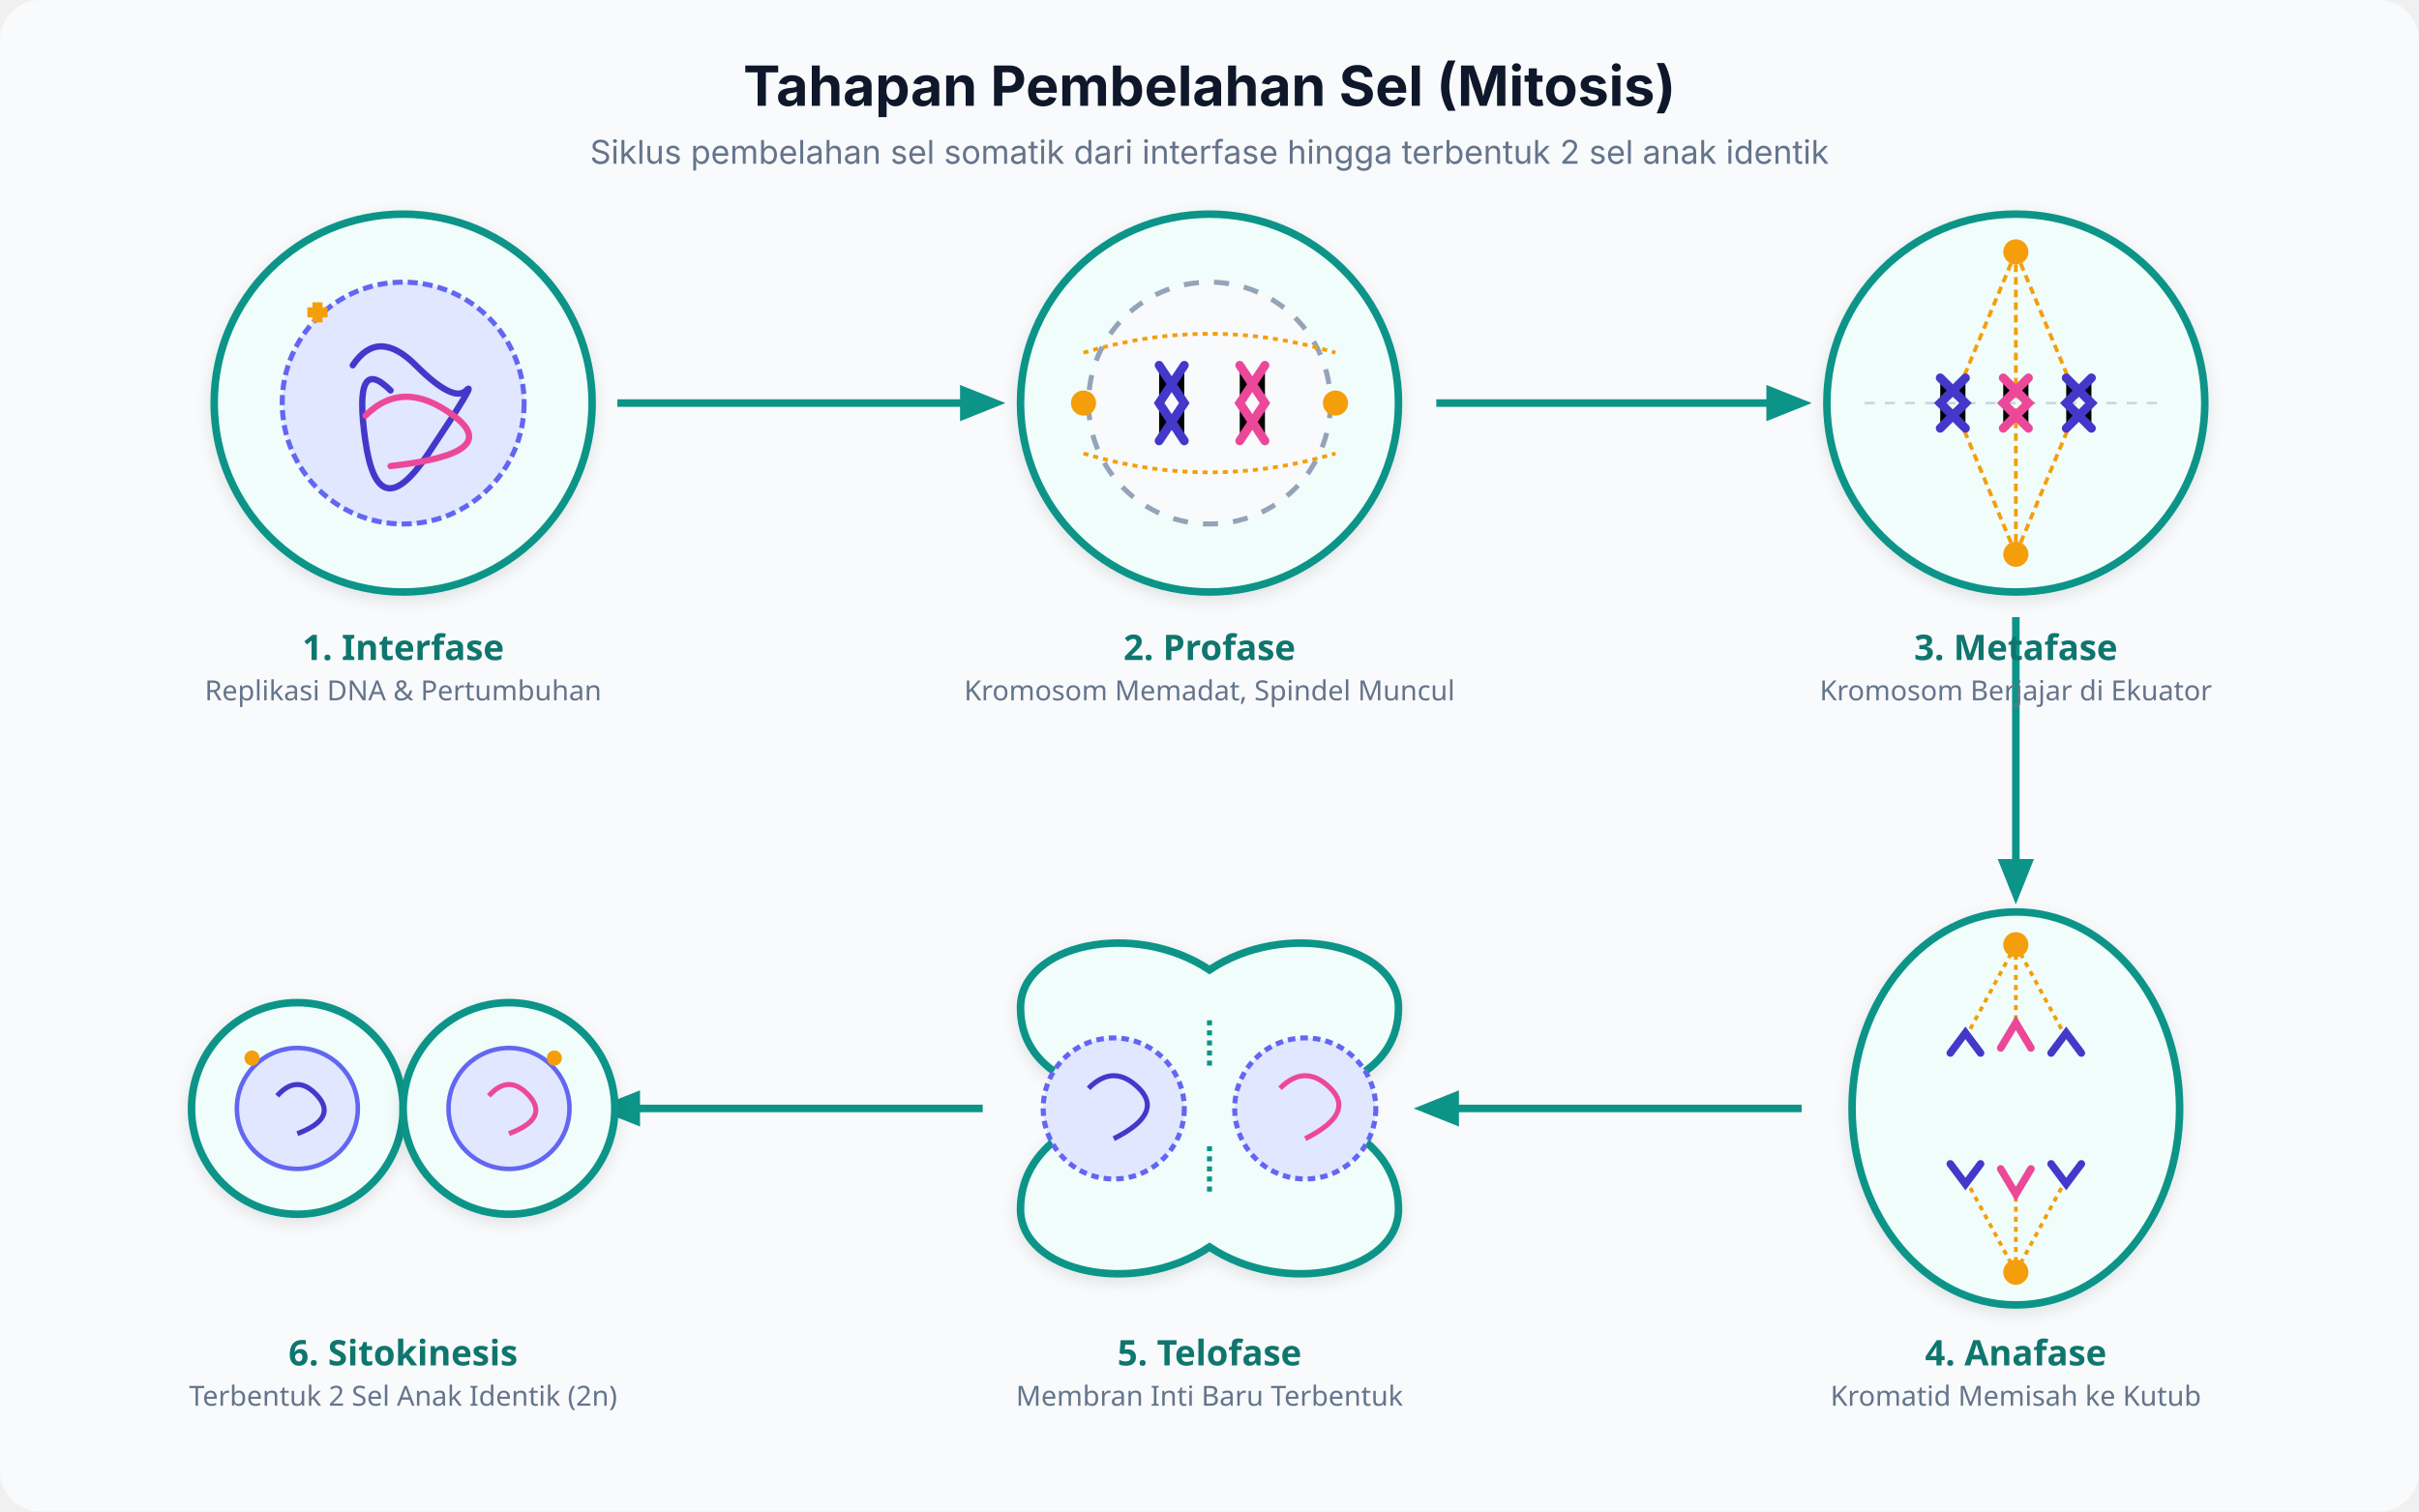
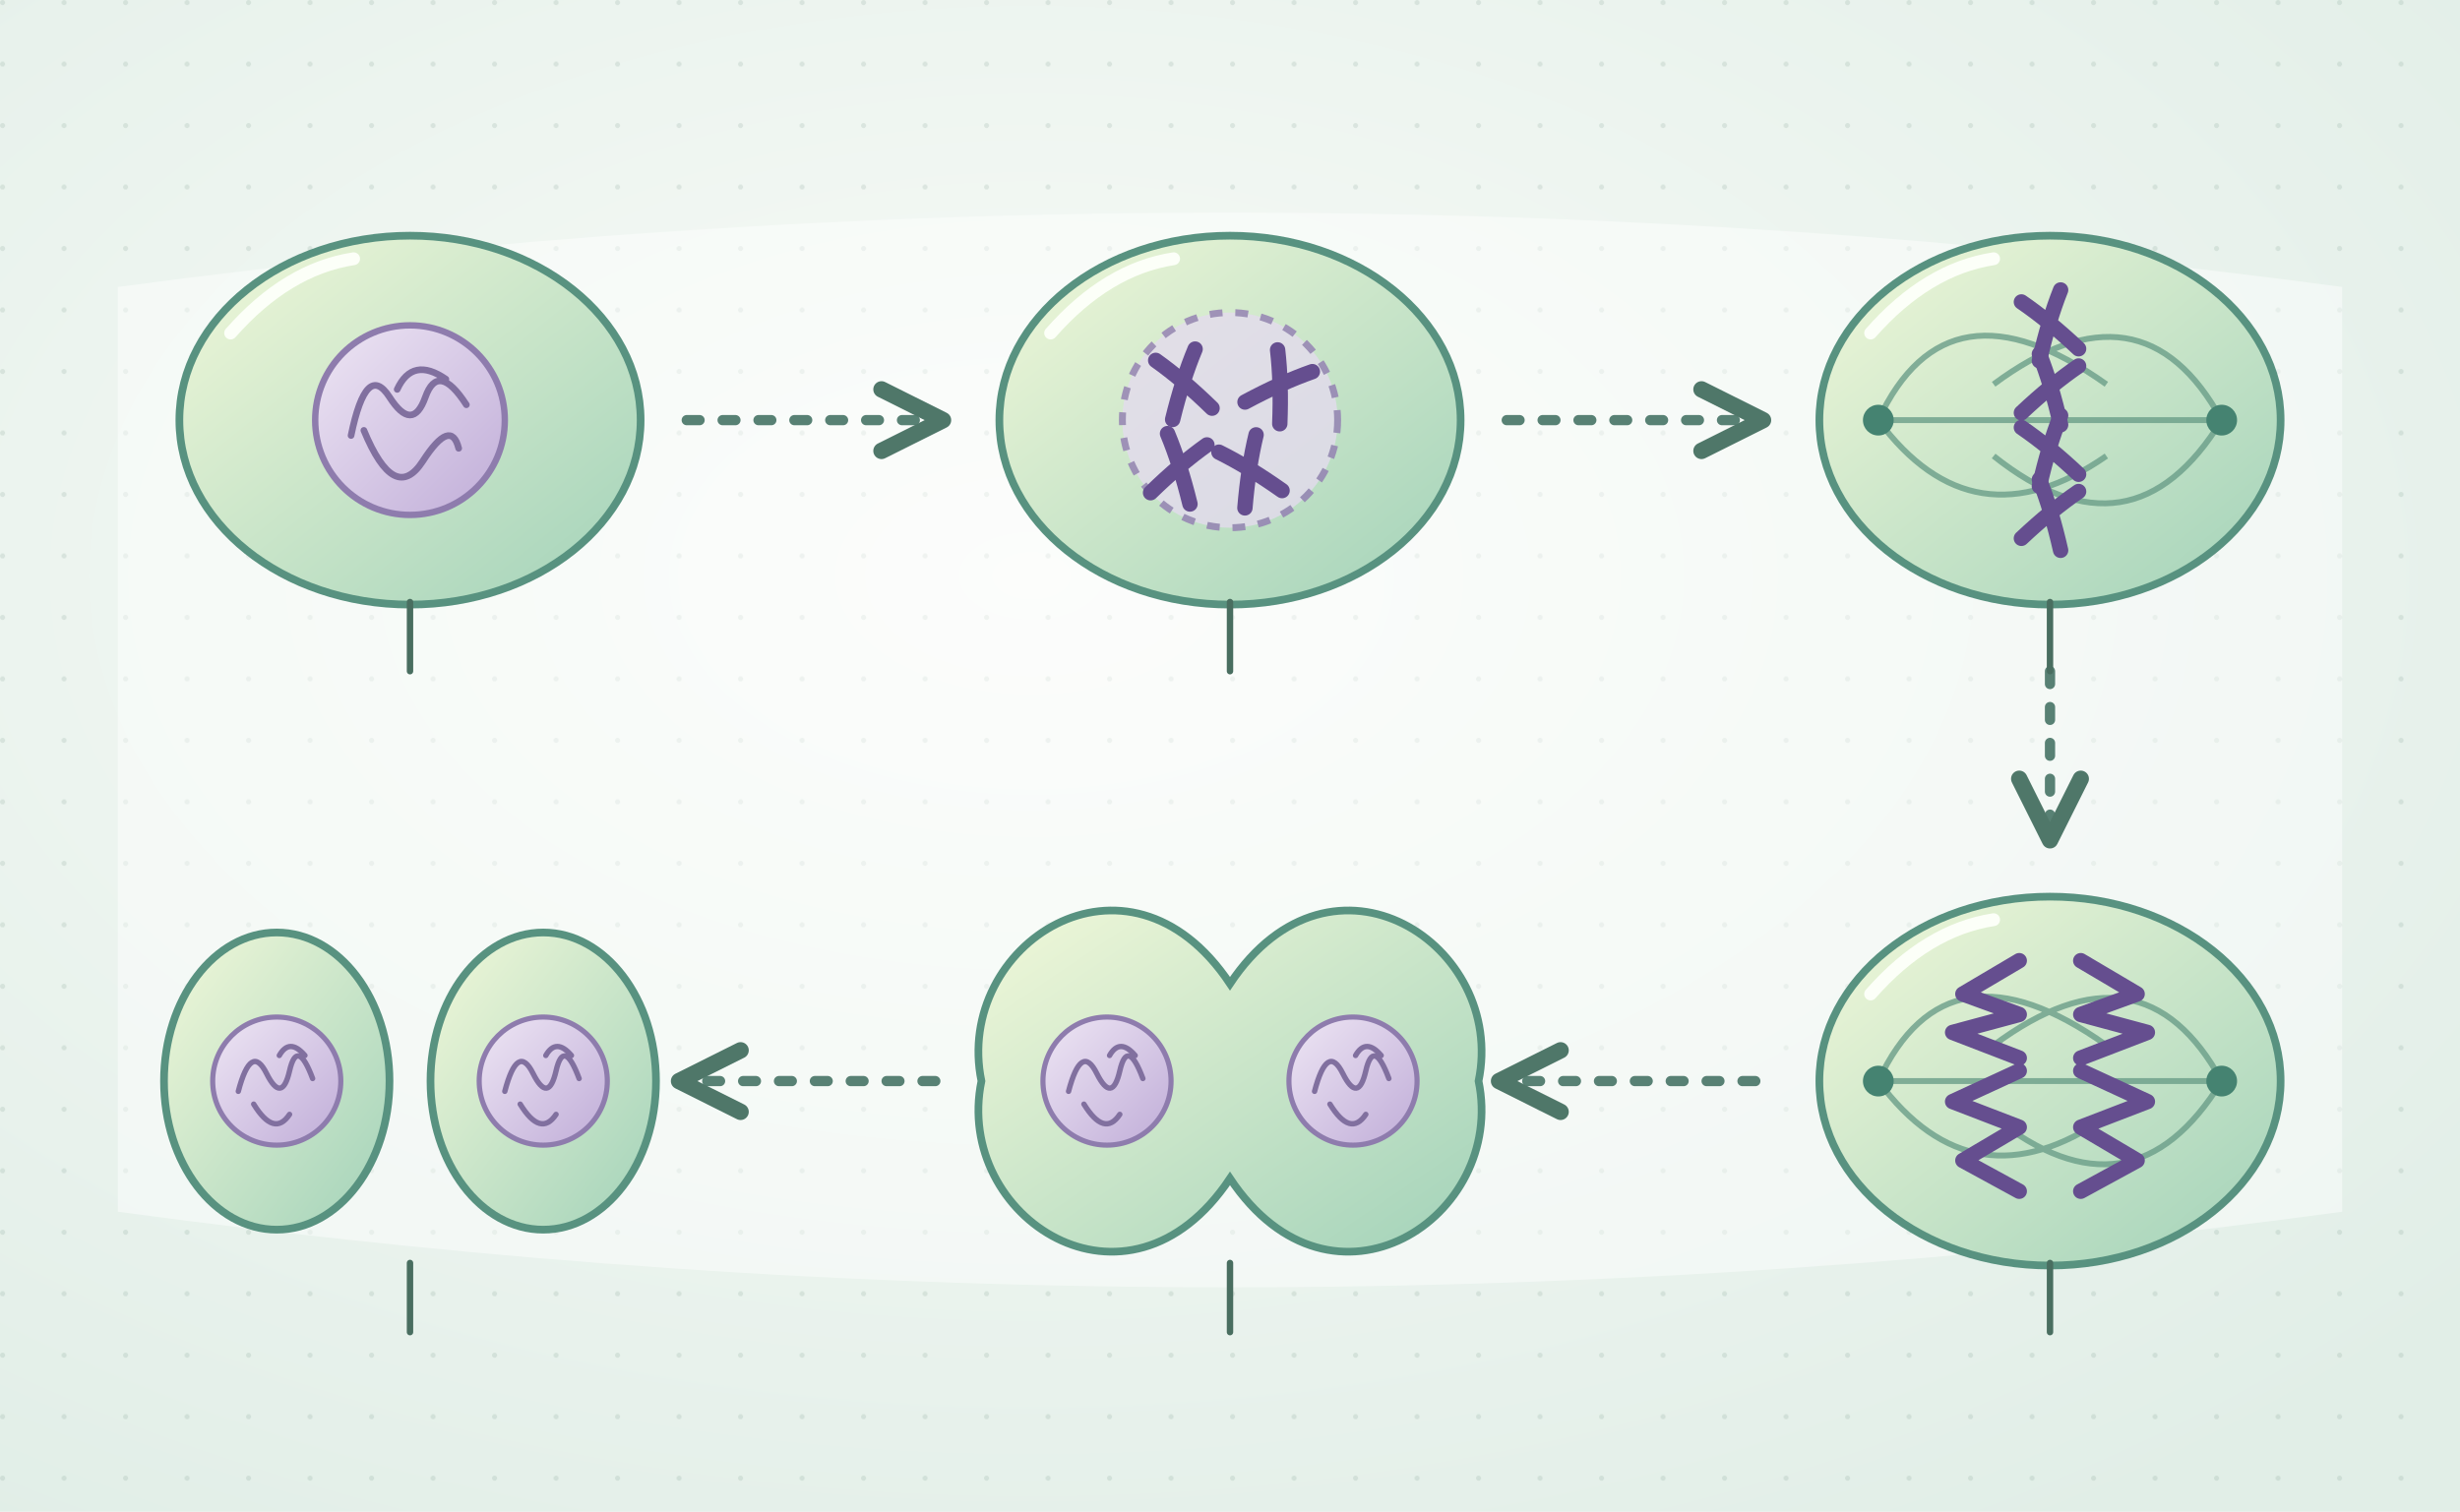
- <svg xmlns="http://www.w3.org/2000/svg" viewBox="0 0 960 600" width="100%" height="100%">
+ <svg xmlns="http://www.w3.org/2000/svg" width="960" height="590" viewBox="0 0 960 590">
  <defs>
-     <marker id="arrow" viewBox="0 0 10 10" refX="5" refY="5" markerWidth="6" markerHeight="6" orient="auto-start-reverse">
-       <path d="M 0 1 L 10 5 L 0 9 z" fill="#0d9488" />
+     <radialGradient id="paper" cx="42%" cy="38%" r="76%">
+       <stop stop-color="#f9fbf8" />
+       <stop offset="1" stop-color="#e1eee7" />
+     </radialGradient>
+     <pattern id="grid" width="24" height="24" patternUnits="userSpaceOnUse">
+       <circle cx="1" cy="1" r="1" fill="#4c7765" opacity=".13" />
+     </pattern>
+     <linearGradient id="cell" x1="0" x2="1" y1="0" y2="1" gradientUnits="objectBoundingBox">
+       <stop stop-color="#f1f8d9" />
+       <stop offset="1" stop-color="#a2d2b9" />
+     </linearGradient>
+     <linearGradient id="nucleus" x1="0" x2="1" y1="0" y2="1" gradientUnits="objectBoundingBox">
+       <stop stop-color="#eee6f4" />
+       <stop offset="1" stop-color="#c0add8" />
+     </linearGradient>
+     <marker id="arrow" markerWidth="8" markerHeight="8" refX="6" refY="4" orient="auto" viewBox="0 0 8 8">
+       <path d="M1 1 7 4 1 7" fill="none" stroke="#4f7769" stroke-width="1.6" stroke-linecap="round" stroke-linejoin="round" />
    </marker>
-     <filter id="shadow" x="-10%" y="-10%" width="120%" height="120%">
-       <feDropShadow dx="0" dy="2" stdDeviation="3" flood-opacity="0.1" />
-     </filter>
+     <g id="chromatin">
+       <circle r="25" fill="url(#nucleus)" stroke="#8e7cad" stroke-width="2" />
+       <path d="M-15 4q5-19 11-7t9-1t9 3m-23 10q8 13 14 4m-4-23q4-7 10 0" fill="none" stroke="#81709f" stroke-width="2.1" stroke-linecap="round" />
+     </g>
  </defs>
-   <rect width="100%" height="100%" fill="#f8fafc" rx="16" />
-   <text x="480" y="42" font-family="system-ui, -apple-system, sans-serif" font-size="22" font-weight="bold" fill="#0f172a" text-anchor="middle">Tahapan Pembelahan Sel (Mitosis)</text>
-   <text x="480" y="65" font-family="system-ui, -apple-system, sans-serif" font-size="13" fill="#64748b" text-anchor="middle">Siklus pembelahan sel somatik dari interfase hingga terbentuk 2 sel anak identik</text>
-   <g stroke="#0d9488" stroke-width="3" fill="none">
-     <path d="M 245 160 L 390 160" marker-end="url(#arrow)" />
-     <path d="M 570 160 L 710 160" marker-end="url(#arrow)" />
-     <path d="M 800 245 C 800 300, 800 300, 800 350" marker-end="url(#arrow)" />
-     <path d="M 715 440 L 570 440" marker-end="url(#arrow)" />
-     <path d="M 390 440 L 245 440" marker-end="url(#arrow)" />
+   <path fill="url(#paper)" d="M0 0h960v590H0Z" />
+   <path fill="url(#grid)" d="M0 0h960v590H0Z" />
+   <path d="M46 112Q480 54 914 112v361Q480 532 46 473Z" fill="#fff" opacity=".45" />
+   <g fill="none" stroke="#588174" stroke-width="4" stroke-linecap="round" stroke-dasharray="5 9">
+     <path d="M268 164h96" marker-end="url(#arrow)" />
+     <path d="M588 164h96" marker-end="url(#arrow)" />
+     <path d="M800 262v62" marker-end="url(#arrow)" />
+     <path d="M685 422h-96" marker-end="url(#arrow)" />
+     <path d="M365 422h-96" marker-end="url(#arrow)" />
  </g>
-   <g transform="translate(160, 160)">
-     <circle cx="0" cy="0" r="75" fill="#f0fdfa" stroke="#0d9488" stroke-width="3" filter="url(#shadow)" />
-     <circle cx="0" cy="0" r="48" fill="#e0e7ff" stroke="#6366f1" stroke-width="2" stroke-dasharray="4 2" />
-     <path d="M -20 -15 Q -10 -30 5 -15 T 25 -5 T 10 20 T -15 15 T -5 -5" fill="none" stroke="#4338ca" stroke-width="2.5" stroke-linecap="round" />
-     <path d="M -15 5 Q 0 -10 20 5 T -5 25" fill="none" stroke="#ec4899" stroke-width="2.5" stroke-linecap="round" />
-     <rect x="-38" y="-38" width="8" height="4" fill="#f59e0b" />
-     <rect x="-36" y="-40" width="4" height="8" fill="#f59e0b" />
-     <text x="0" y="102" font-family="system-ui, sans-serif" font-size="14" font-weight="bold" fill="#0f766e" text-anchor="middle">1. Interfase</text>
-     <text x="0" y="118" font-family="system-ui, sans-serif" font-size="11" fill="#64748b" text-anchor="middle">Replikasi DNA &amp; Pertumbuhan</text>
+   <g transform="translate(160 164)">
+     <ellipse rx="90" ry="72" fill="url(#cell)" stroke="#589280" stroke-width="3" />
+     <path d="M-70-34q22-25 48-29" stroke="#fcfff8" stroke-width="5" fill="none" stroke-linecap="round" />
+     <circle r="37" fill="url(#nucleus)" stroke="#8e7cad" stroke-width="2.5" />
+     <path d="M-23 6q6-29 15-15t14 0t16 3m-40 10q12 29 23 12t14-5m-24-23q6-13 19-4" fill="none" stroke="#81709f" stroke-width="2.6" stroke-linecap="round" />
+     <path d="M0 71v27" fill="none" stroke="#496e60" stroke-width="2.5" stroke-linecap="round" stroke-linejoin="round" />
  </g>
-   <g transform="translate(480, 160)">
-     <circle cx="0" cy="0" r="75" fill="#f0fdfa" stroke="#0d9488" stroke-width="3" filter="url(#shadow)" />
-     <circle cx="0" cy="0" r="48" fill="#f8fafc" stroke="#94a3b8" stroke-width="2" stroke-dasharray="6 6" />
-     <path d="M -50 -20 Q 0 -35 50 -20" stroke="#f59e0b" stroke-width="1.5" stroke-dasharray="2 2" fill="none" />
-     <path d="M -50 20 Q 0 35 50 20" stroke="#f59e0b" stroke-width="1.5" stroke-dasharray="2 2" fill="none" />
-     <circle cx="-50" cy="0" r="5" fill="#f59e0b" />
-     <circle cx="50" cy="0" r="5" fill="#f59e0b" />
-     <path d="M -20 -15 L -10 0 L -20 15 M -10 -15 L -20 0 L -10 15" stroke="#4338ca" stroke-width="3.5" stroke-linecap="round" />
-     <path d="M 12 -15 L 22 0 L 12 15 M 22 -15 L 12 0 L 22 15" stroke="#ec4899" stroke-width="3.5" stroke-linecap="round" />
-     <text x="0" y="102" font-family="system-ui, sans-serif" font-size="14" font-weight="bold" fill="#0f766e" text-anchor="middle">2. Profase</text>
-     <text x="0" y="118" font-family="system-ui, sans-serif" font-size="11" fill="#64748b" text-anchor="middle">Kromosom Memadat, Spindel Muncul</text>
+   <g transform="translate(480 164)">
+     <ellipse rx="90" ry="72" fill="url(#cell)" stroke="#589280" stroke-width="3" />
+     <path d="M-70-34q22-25 48-29" stroke="#fcfff8" stroke-width="5" fill="none" stroke-linecap="round" />
+     <circle r="42" fill="#e3dbee" opacity=".8" stroke="#917cb1" stroke-dasharray="5 5" stroke-width="2.7" />
+     <g transform="translate(-18 -14) rotate(-16)" fill="none" stroke="#654e8f" stroke-width="6" stroke-linecap="round">
+       <path d="M-8-12Q0-2 8 12M8-12Q0-2-8 12" />
+     </g>
+     <g transform="translate(19 -13) rotate(32)" fill="none" stroke="#654e8f" stroke-width="6" stroke-linecap="round">
+       <path d="M-8-12Q0-2 8 12M8-12Q0-2-8 12" />
+     </g>
+     <g transform="translate(8 20) rotate(-25)" fill="none" stroke="#654e8f" stroke-width="6" stroke-linecap="round">
+       <path d="M-8-12Q0-2 8 12M8-12Q0-2-8 12" />
+     </g>
+     <g transform="translate(-20 19) rotate(16)" fill="none" stroke="#654e8f" stroke-width="6" stroke-linecap="round">
+       <path d="M-8-12Q0-2 8 12M8-12Q0-2-8 12" />
+     </g>
+     <path d="M0 71v27" fill="none" stroke="#496e60" stroke-width="2.5" stroke-linecap="round" stroke-linejoin="round" />
  </g>
-   <g transform="translate(800, 160)">
-     <circle cx="0" cy="0" r="75" fill="#f0fdfa" stroke="#0d9488" stroke-width="3" filter="url(#shadow)" />
-     <circle cx="0" cy="-60" r="5" fill="#f59e0b" />
-     <circle cx="0" cy="60" r="5" fill="#f59e0b" />
-     <line x1="0" y1="-60" x2="-25" y2="0" stroke="#f59e0b" stroke-width="1.5" stroke-dasharray="3 2" />
-     <line x1="0" y1="-60" x2="0" y2="0" stroke="#f59e0b" stroke-width="1.5" stroke-dasharray="3 2" />
-     <line x1="0" y1="-60" x2="25" y2="0" stroke="#f59e0b" stroke-width="1.5" stroke-dasharray="3 2" />
-     <line x1="0" y1="60" x2="-25" y2="0" stroke="#f59e0b" stroke-width="1.5" stroke-dasharray="3 2" />
-     <line x1="0" y1="60" x2="0" y2="0" stroke="#f59e0b" stroke-width="1.5" stroke-dasharray="3 2" />
-     <line x1="0" y1="60" x2="25" y2="0" stroke="#f59e0b" stroke-width="1.5" stroke-dasharray="3 2" />
-     <line x1="-60" y1="0" x2="60" y2="0" stroke="#cbd5e1" stroke-width="1" stroke-dasharray="4 4" />
-     <path d="M -30 -10 L -20 0 L -30 10 M -20 -10 L -30 0 L -20 10" stroke="#4338ca" stroke-width="3.5" stroke-linecap="round" />
-     <path d="M -5 -10 L 5 0 L -5 10 M 5 -10 L -5 0 L 5 10" stroke="#ec4899" stroke-width="3.5" stroke-linecap="round" />
-     <path d="M 20 -10 L 30 0 L 20 10 M 30 -10 L 20 0 L 30 10" stroke="#4338ca" stroke-width="3.5" stroke-linecap="round" />
-     <text x="0" y="102" font-family="system-ui, sans-serif" font-size="14" font-weight="bold" fill="#0f766e" text-anchor="middle">3. Metafase</text>
-     <text x="0" y="118" font-family="system-ui, sans-serif" font-size="11" fill="#64748b" text-anchor="middle">Kromosom Berjajar di Ekuator</text>
+   <g transform="translate(800 164)">
+     <ellipse rx="90" ry="72" fill="url(#cell)" stroke="#589280" stroke-width="3" />
+     <path d="M-70-34q22-25 48-29" stroke="#fcfff8" stroke-width="5" fill="none" stroke-linecap="round" />
+     <g fill="none" stroke="#6a9e88" stroke-opacity=".8" stroke-width="2.3">
+       <path d="M-67 0Q-40-58 22-14M-67 0Q-30 50 22 14M67 0Q36-57-22-14M67 0Q32 57-22 14M-67 0h134" />
+     </g>
+     <circle cx="-67" r="6" fill="#458371" />
+     <circle cx="67" r="6" fill="#458371" />
+     <g transform="translate(0 -37) rotate(-17)" fill="none" stroke="#654e8f" stroke-width="6" stroke-linecap="round">
+       <path d="M-8-12Q0-2 8 12M8-12Q0-2-8 12" />
+     </g>
+     <g transform="translate(0 -12) rotate(17)" fill="none" stroke="#654e8f" stroke-width="6" stroke-linecap="round">
+       <path d="M-8-12Q0-2 8 12M8-12Q0-2-8 12" />
+     </g>
+     <g transform="translate(0 12) rotate(-17)" fill="none" stroke="#654e8f" stroke-width="6" stroke-linecap="round">
+       <path d="M-8-12Q0-2 8 12M8-12Q0-2-8 12" />
+     </g>
+     <g transform="translate(0 37) rotate(17)" fill="none" stroke="#654e8f" stroke-width="6" stroke-linecap="round">
+       <path d="M-8-12Q0-2 8 12M8-12Q0-2-8 12" />
+     </g>
+     <path d="M0 71v27" fill="none" stroke="#496e60" stroke-width="2.5" stroke-linecap="round" stroke-linejoin="round" />
  </g>
-   <g transform="translate(800, 440)">
-     <ellipse cx="0" cy="0" rx="65" ry="78" fill="#f0fdfa" stroke="#0d9488" stroke-width="3" filter="url(#shadow)" />
-     <circle cx="0" cy="-65" r="5" fill="#f59e0b" />
-     <circle cx="0" cy="65" r="5" fill="#f59e0b" />
-     <line x1="0" y1="-65" x2="-20" y2="-28" stroke="#f59e0b" stroke-width="1.5" stroke-dasharray="2 2" />
-     <line x1="0" y1="-65" x2="0" y2="-32" stroke="#f59e0b" stroke-width="1.5" stroke-dasharray="2 2" />
-     <line x1="0" y1="-65" x2="20" y2="-28" stroke="#f59e0b" stroke-width="1.5" stroke-dasharray="2 2" />
-     <line x1="0" y1="65" x2="-20" y2="28" stroke="#f59e0b" stroke-width="1.5" stroke-dasharray="2 2" />
-     <line x1="0" y1="65" x2="0" y2="32" stroke="#f59e0b" stroke-width="1.5" stroke-dasharray="2 2" />
-     <line x1="0" y1="65" x2="20" y2="28" stroke="#f59e0b" stroke-width="1.5" stroke-dasharray="2 2" />
-     <path d="M -26 -22 L -20 -30 L -14 -22" stroke="#4338ca" stroke-width="3" stroke-linecap="round" fill="none" />
-     <path d="M -6 -24 L 0 -34 L 6 -24" stroke="#ec4899" stroke-width="3" stroke-linecap="round" fill="none" />
-     <path d="M 14 -22 L 20 -30 L 26 -22" stroke="#4338ca" stroke-width="3" stroke-linecap="round" fill="none" />
-     <path d="M -26 22 L -20 30 L -14 22" stroke="#4338ca" stroke-width="3" stroke-linecap="round" fill="none" />
-     <path d="M -6 24 L 0 34 L 6 24" stroke="#ec4899" stroke-width="3" stroke-linecap="round" fill="none" />
-     <path d="M 14 22 L 20 30 L 26 22" stroke="#4338ca" stroke-width="3" stroke-linecap="round" fill="none" />
-     <text x="0" y="102" font-family="system-ui, sans-serif" font-size="14" font-weight="bold" fill="#0f766e" text-anchor="middle">4. Anafase</text>
-     <text x="0" y="118" font-family="system-ui, sans-serif" font-size="11" fill="#64748b" text-anchor="middle">Kromatid Memisah ke Kutub</text>
+   <g transform="translate(800 422)">
+     <ellipse rx="90" ry="72" fill="url(#cell)" stroke="#589280" stroke-width="3" />
+     <path d="M-70-34q22-25 48-29" stroke="#fcfff8" stroke-width="5" fill="none" stroke-linecap="round" />
+     <g fill="none" stroke="#6a9e88" stroke-opacity=".8" stroke-width="2.3">
+       <path d="M-67 0Q-40-58 22-14M-67 0Q-30 50 22 14M67 0Q36-57-22-14M67 0Q32 57-22 14M-67 0h134" />
+     </g>
+     <circle cx="-67" r="6" fill="#458371" />
+     <circle cx="67" r="6" fill="#458371" />
+     <g fill="none" stroke="#654e8f" stroke-width="6" stroke-linecap="round" stroke-linejoin="round">
+       <path d="M-12-47l-22 13 22 8m0 0-26 7 26 10m0 5-26 12 26 10m0 0-22 13 22 12m24-90 22 13-22 8m0 0 26 7-26 10m0 5 26 12-26 10m0 0 22 13-22 12" />
+     </g>
+     <path d="M0 71v27" fill="none" stroke="#496e60" stroke-width="2.5" stroke-linecap="round" stroke-linejoin="round" />
  </g>
-   <g transform="translate(480, 440)">
-     <path d="M -75 -40 C -75 -65 -30 -75 0 -55 C 30 -75 75 -65 75 -40 C 75 -15 50 -5 20 -2 C 50 1 75 15 75 40 C 75 65 30 75 0 55 C -30 75 -75 65 -75 40 C -75 15 -50 1 -20 -2 C -50 -5 -75 -15 -75 -40 Z" fill="#f0fdfa" stroke="#0d9488" stroke-width="3" filter="url(#shadow)" />
-     <circle cx="-38" cy="0" r="28" fill="#e0e7ff" stroke="#6366f1" stroke-width="2" stroke-dasharray="3 2" />
-     <circle cx="38" cy="0" r="28" fill="#e0e7ff" stroke="#6366f1" stroke-width="2" stroke-dasharray="3 2" />
-     <path d="M -48 -8 Q -38 -18 -28 -8 T -38 12" stroke="#4338ca" stroke-width="2" fill="none" />
-     <path d="M 28 -8 Q 38 -18 48 -8 T 38 12" stroke="#ec4899" stroke-width="2" fill="none" />
-     <path d="M 0 -35 L 0 -15 M 0 15 L 0 35" stroke="#0d9488" stroke-width="2" stroke-dasharray="2 2" />
-     <text x="0" y="102" font-family="system-ui, sans-serif" font-size="14" font-weight="bold" fill="#0f766e" text-anchor="middle">5. Telofase</text>
-     <text x="0" y="118" font-family="system-ui, sans-serif" font-size="11" fill="#64748b" text-anchor="middle">Membran Inti Baru Terbentuk</text>
+   <g transform="translate(480 422)">
+     <path d="M0-38C-40-98-108-53-97 0c-11 53 57 98 97 38C40 98 108 53 97 0c11-53-57-98-97-38Z" fill="url(#cell)" stroke="#589280" stroke-width="3" />
+     <use href="#chromatin" x="-48" y="0" />
+     <use href="#chromatin" x="48" y="0" />
+     <path d="M0 71v27" fill="none" stroke="#496e60" stroke-width="2.5" stroke-linecap="round" stroke-linejoin="round" />
  </g>
-   <g transform="translate(160, 440)">
-     <circle cx="-42" cy="0" r="42" fill="#f0fdfa" stroke="#0d9488" stroke-width="3" filter="url(#shadow)" />
-     <circle cx="42" cy="0" r="42" fill="#f0fdfa" stroke="#0d9488" stroke-width="3" filter="url(#shadow)" />
-     <circle cx="-42" cy="0" r="24" fill="#e0e7ff" stroke="#6366f1" stroke-width="1.8" />
-     <path d="M -50 -5 Q -42 -14 -34 -5 T -42 10" stroke="#4338ca" stroke-width="2" fill="none" />
-     <circle cx="42" cy="0" r="24" fill="#e0e7ff" stroke="#6366f1" stroke-width="1.8" />
-     <path d="M 34 -5 Q 42 -14 50 -5 T 42 10" stroke="#ec4899" stroke-width="2" fill="none" />
-     <circle cx="-60" cy="-20" r="3" fill="#f59e0b" />
-     <circle cx="60" cy="-20" r="3" fill="#f59e0b" />
-     <text x="0" y="102" font-family="system-ui, sans-serif" font-size="14" font-weight="bold" fill="#0f766e" text-anchor="middle">6. Sitokinesis</text>
-     <text x="0" y="118" font-family="system-ui, sans-serif" font-size="11" fill="#64748b" text-anchor="middle">Terbentuk 2 Sel Anak Identik (2n)</text>
+   <g transform="translate(160 422)">
+     <g transform="translate(-52 0)">
+       <ellipse rx="44" ry="58" fill="url(#cell)" stroke="#589280" stroke-width="3" />
+       <use href="#chromatin" x="0" y="0" />
+     </g>
+     <g transform="translate(52 0)">
+       <ellipse rx="44" ry="58" fill="url(#cell)" stroke="#589280" stroke-width="3" />
+       <use href="#chromatin" x="0" y="0" />
+     </g>
+     <path d="M0 71v27" fill="none" stroke="#496e60" stroke-width="2.5" stroke-linecap="round" stroke-linejoin="round" />
  </g>
</svg>
